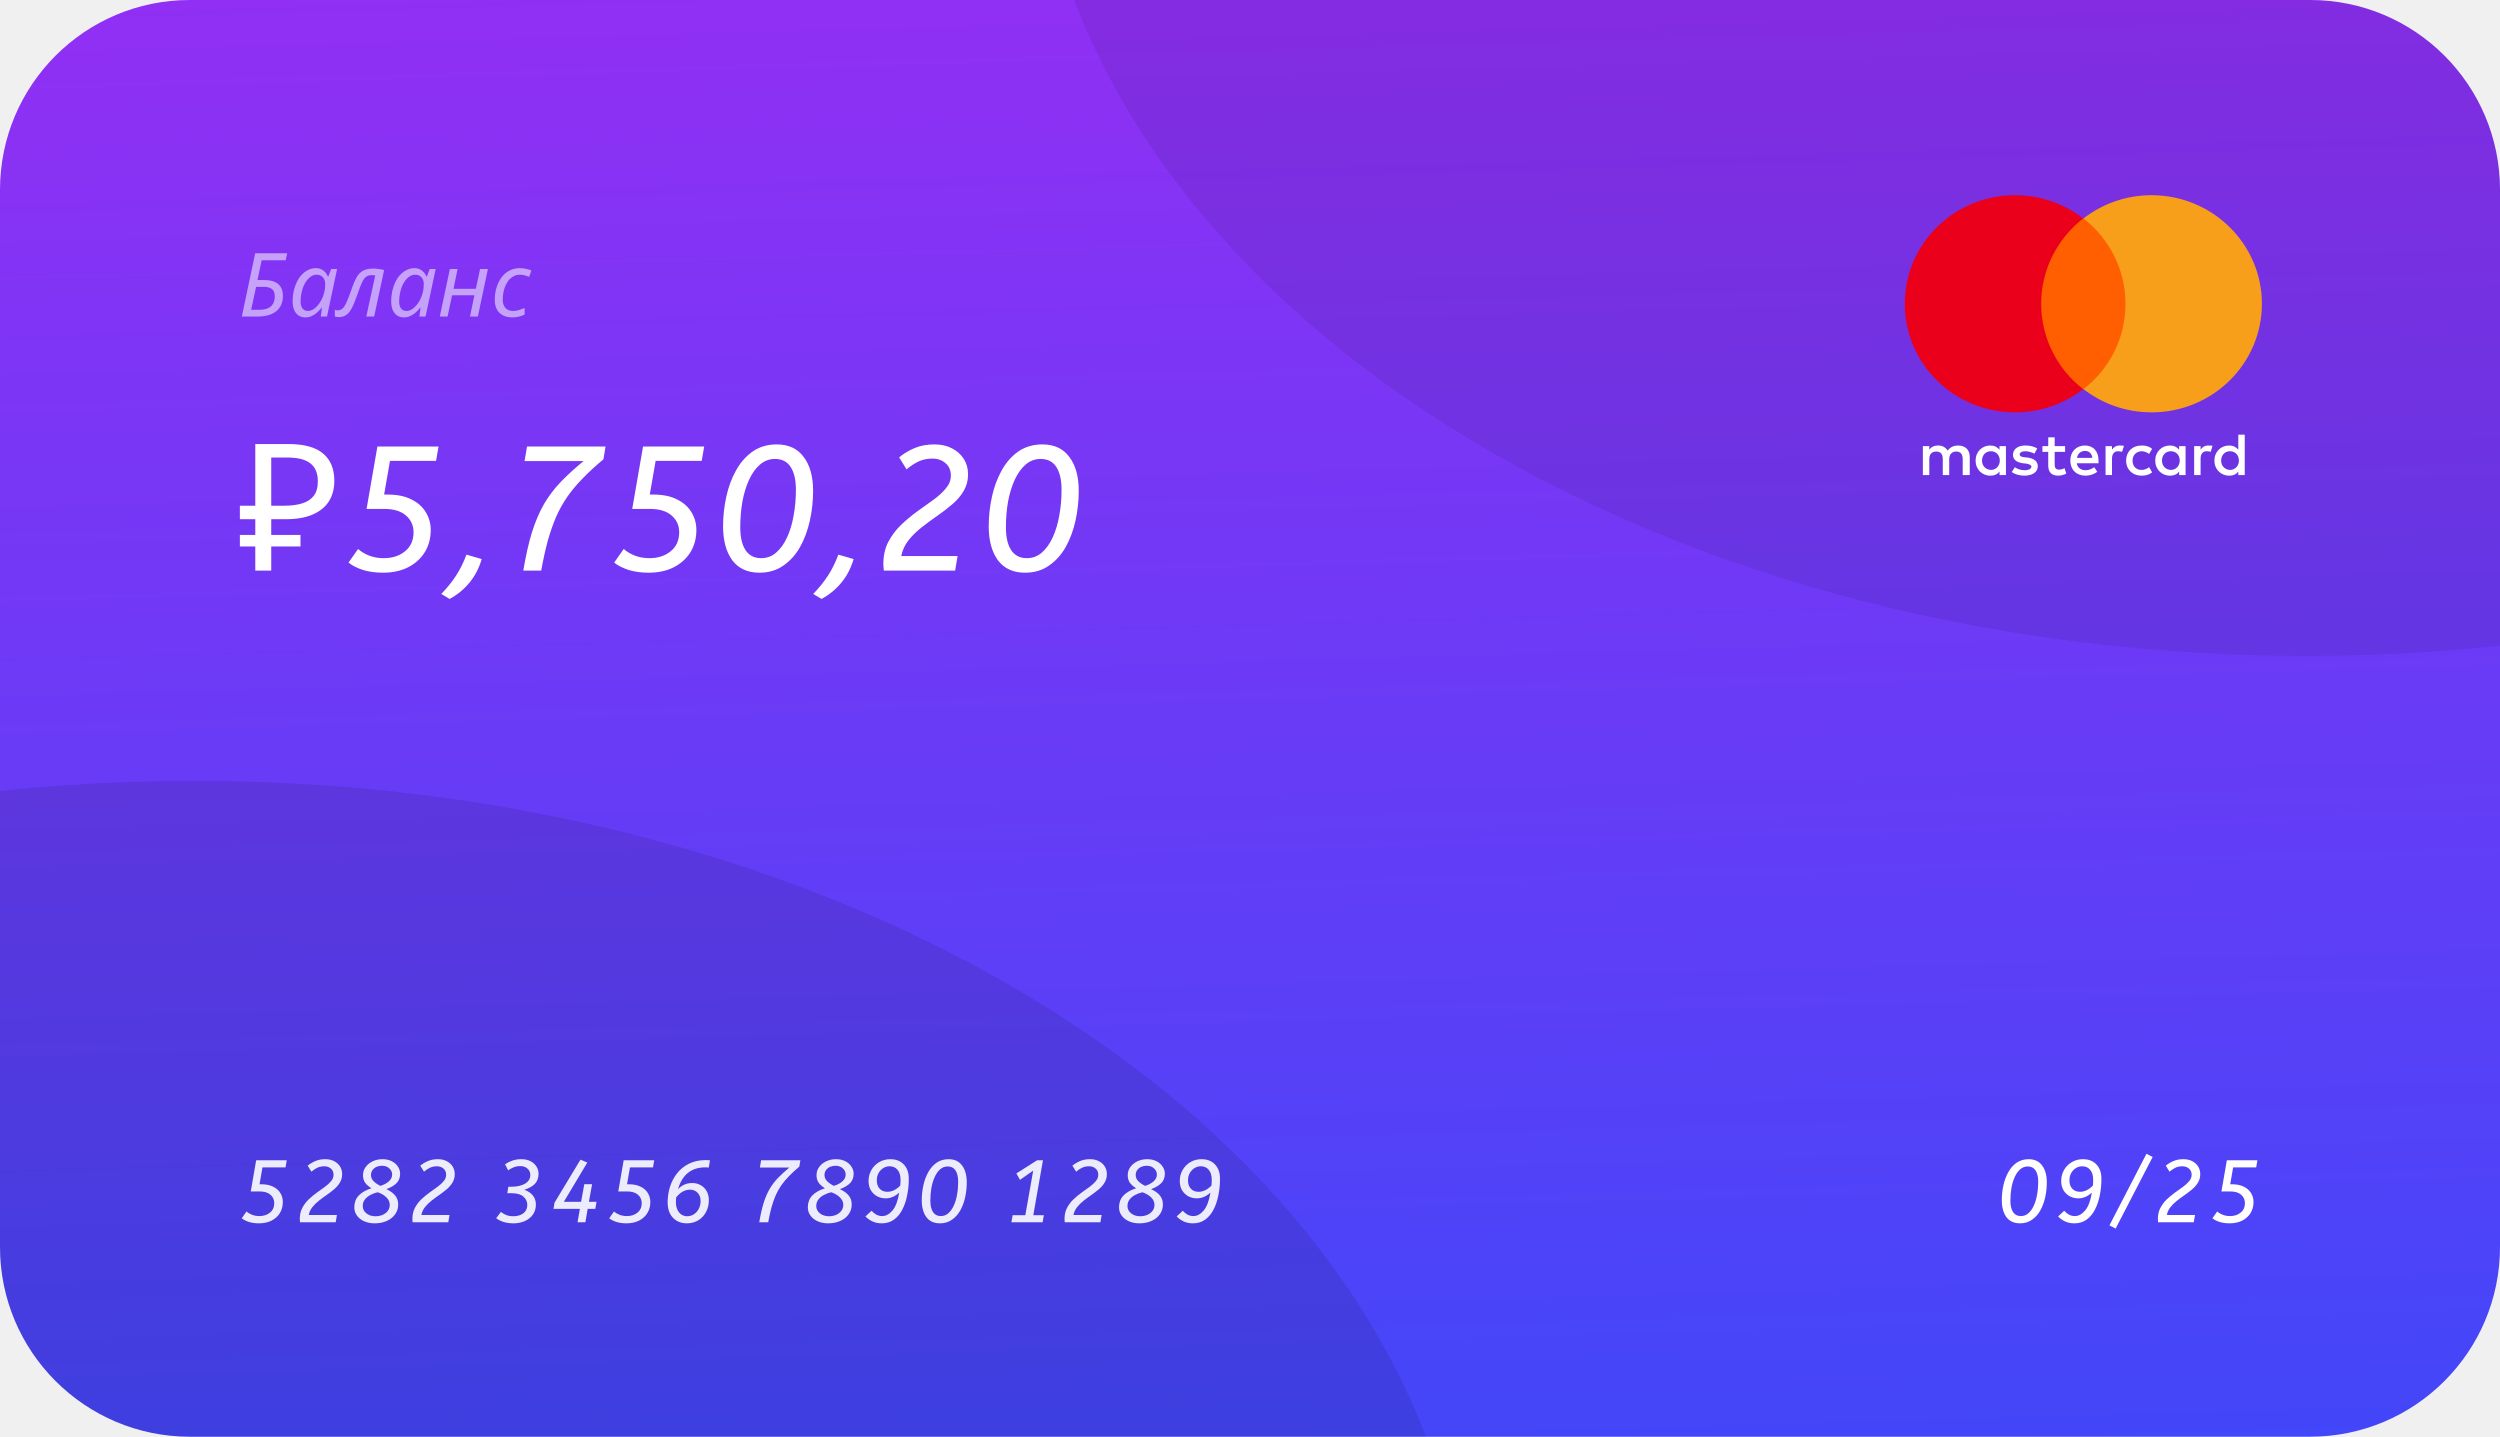
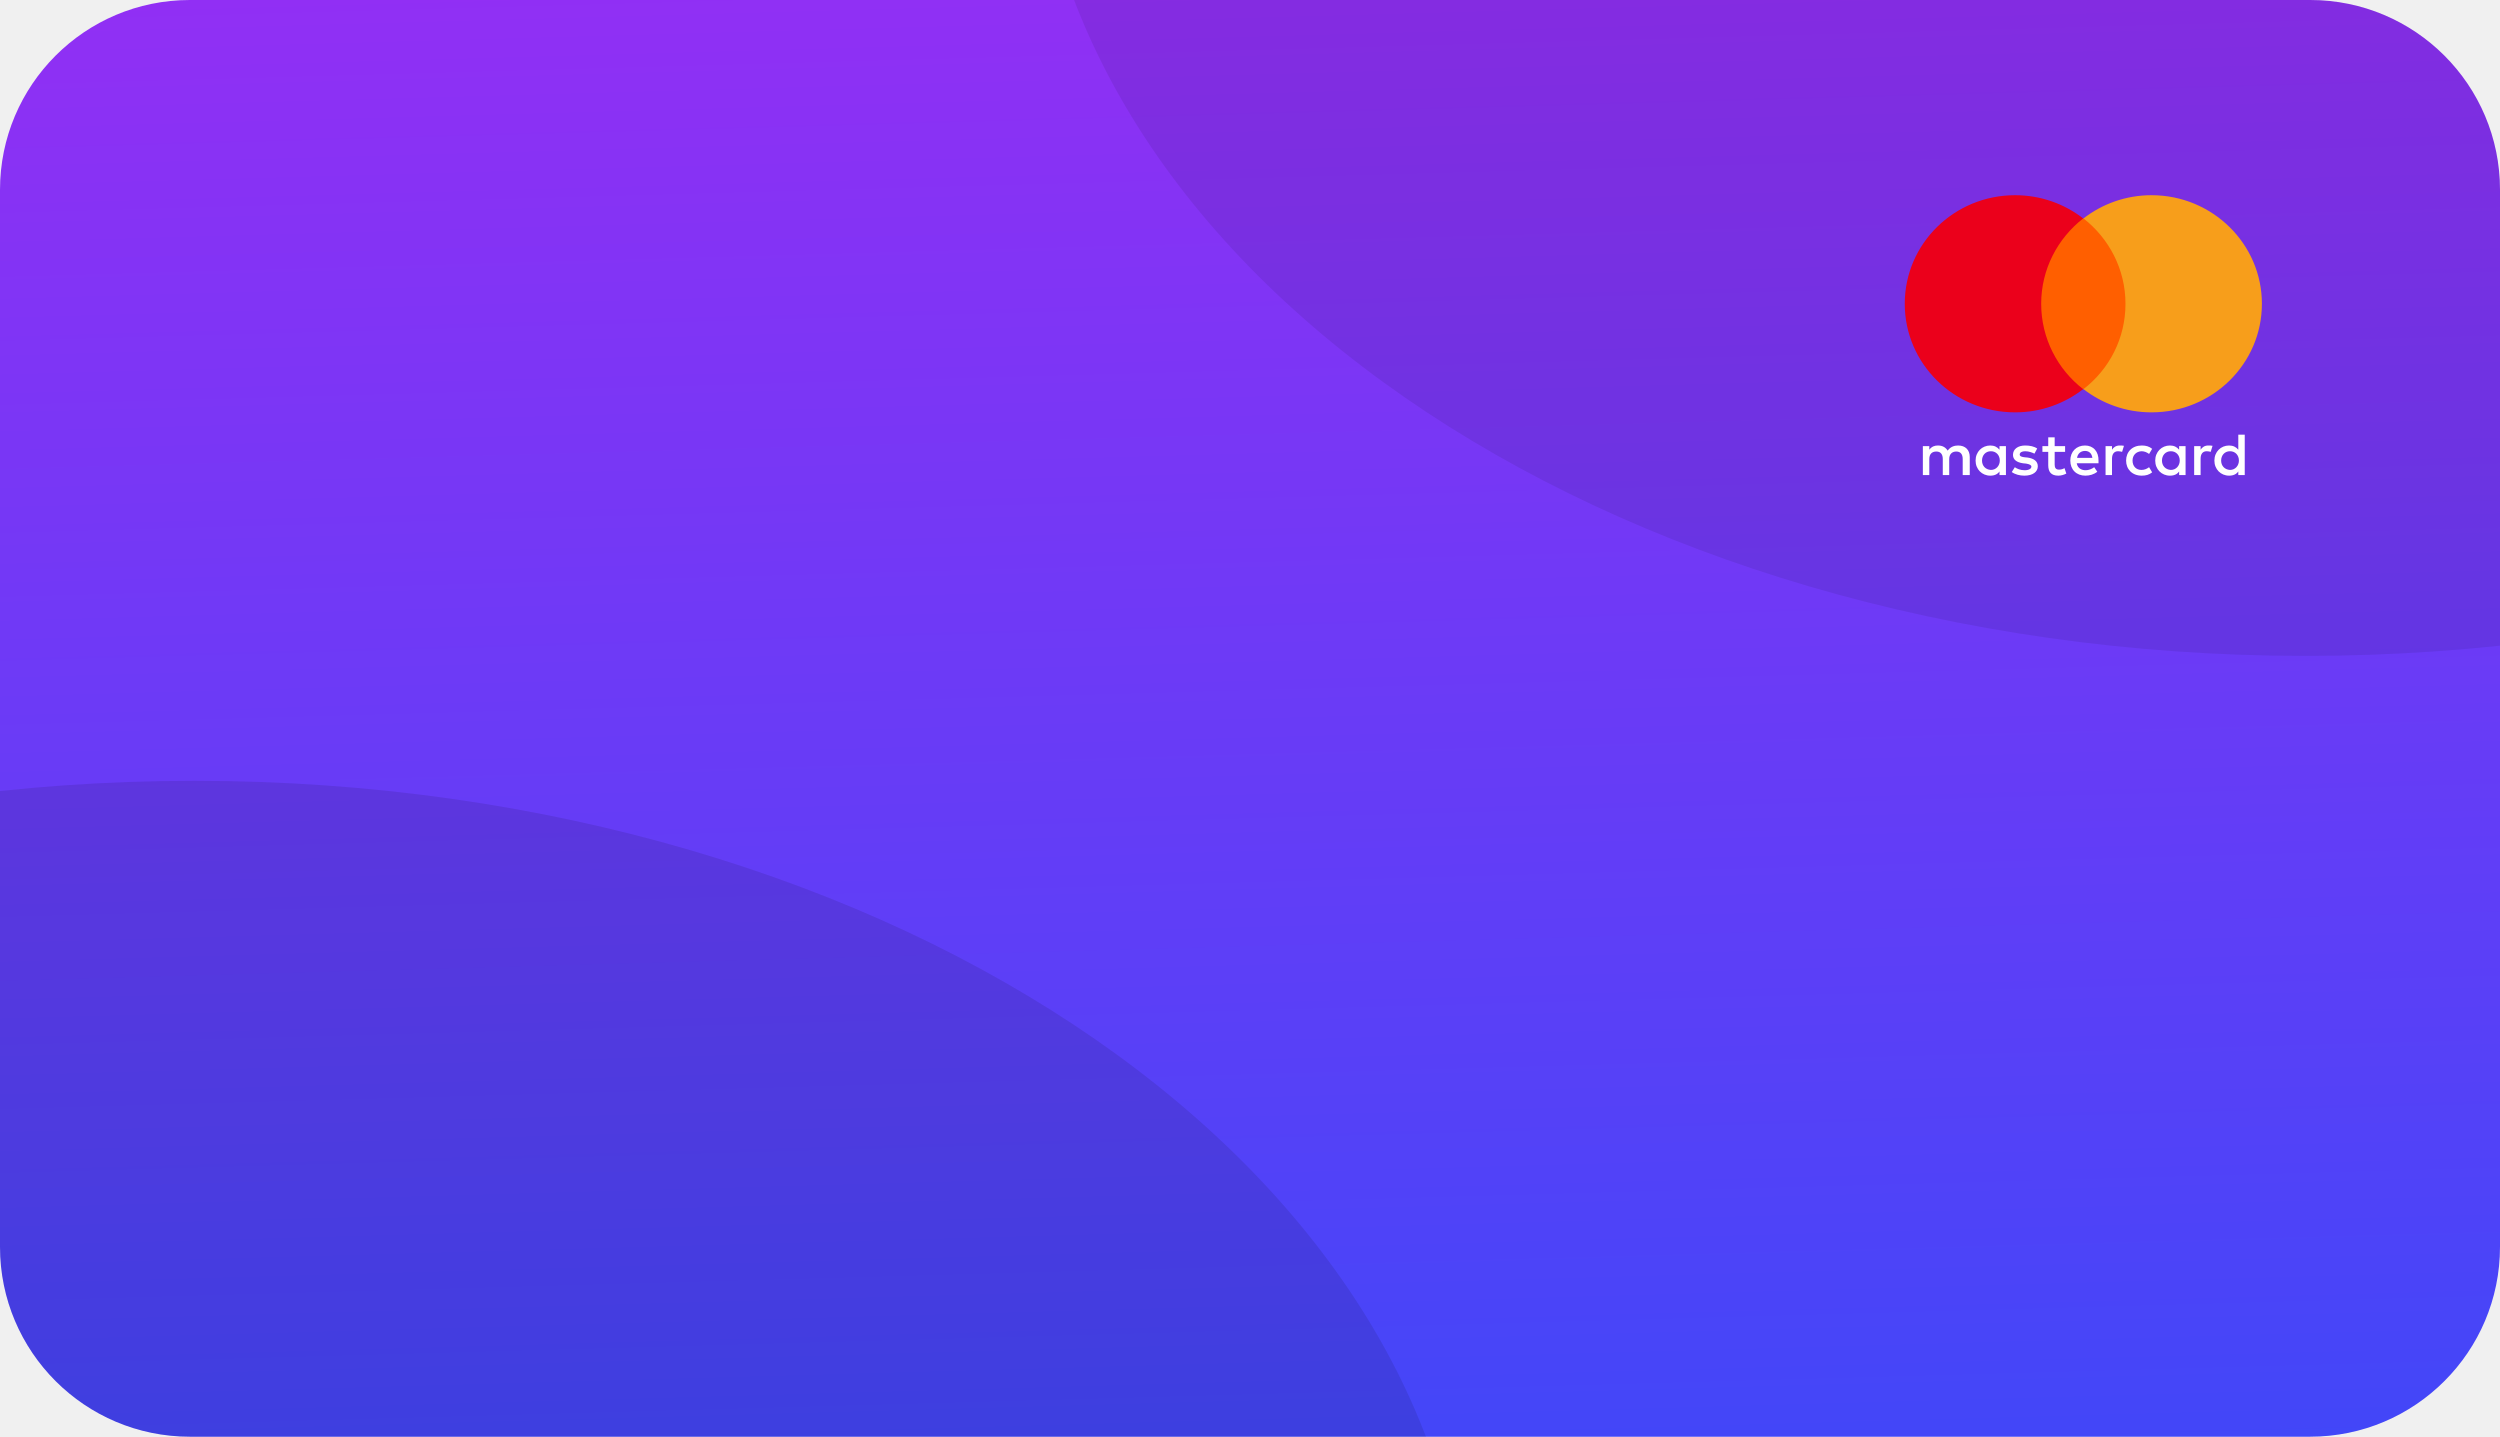
<svg xmlns="http://www.w3.org/2000/svg" width="395" height="227" viewBox="0 0 395 227" fill="none">
  <rect width="395" height="227" rx="30" fill="url(#paint0_linear_1_133)" />
  <mask id="mask0_1_133" style="mask-type:alpha" maskUnits="userSpaceOnUse" x="0" y="0" width="395" height="227">
    <rect width="395" height="227" rx="30" fill="#ED713C" />
  </mask>
  <g mask="url(#mask0_1_133)">
    <ellipse opacity="0.1" cx="30.722" cy="262.777" rx="201.262" ry="139.408" fill="black" />
    <ellipse opacity="0.08" cx="364.278" cy="-35.777" rx="201.262" ry="139.408" fill="black" />
  </g>
-   <path d="M319.154 193.288C318.221 193.288 317.507 192.961 317.012 192.308C316.527 191.645 316.284 190.749 316.284 189.62C316.284 188.836 316.368 188.061 316.536 187.296C316.704 186.521 316.961 185.826 317.306 185.21C317.651 184.584 318.09 184.085 318.622 183.712C319.163 183.338 319.798 183.152 320.526 183.152C321.459 183.152 322.169 183.483 322.654 184.146C323.149 184.799 323.396 185.69 323.396 186.82C323.396 187.604 323.312 188.383 323.144 189.158C322.976 189.923 322.719 190.618 322.374 191.244C322.029 191.86 321.585 192.354 321.044 192.728C320.512 193.101 319.882 193.288 319.154 193.288ZM319.294 192.14C319.742 192.14 320.134 191.995 320.47 191.706C320.815 191.407 321.105 191.006 321.338 190.502C321.571 189.998 321.744 189.424 321.856 188.78C321.977 188.126 322.038 187.445 322.038 186.736C322.038 185.952 321.898 185.35 321.618 184.93C321.347 184.51 320.937 184.3 320.386 184.3C319.938 184.3 319.541 184.449 319.196 184.748C318.86 185.037 318.575 185.434 318.342 185.938C318.109 186.442 317.931 187.02 317.81 187.674C317.698 188.318 317.642 188.994 317.642 189.704C317.642 190.488 317.782 191.09 318.062 191.51C318.342 191.93 318.753 192.14 319.294 192.14ZM327.839 192.14C328.408 192.14 328.945 191.846 329.449 191.258C329.953 190.66 330.307 189.718 330.513 188.43C329.859 189.036 329.145 189.34 328.371 189.34C327.885 189.34 327.437 189.232 327.027 189.018C326.616 188.794 326.285 188.476 326.033 188.066C325.79 187.655 325.669 187.165 325.669 186.596C325.669 185.952 325.818 185.373 326.117 184.86C326.415 184.337 326.826 183.922 327.349 183.614C327.871 183.306 328.459 183.152 329.113 183.152C330.018 183.152 330.732 183.436 331.255 184.006C331.507 184.276 331.698 184.594 331.829 184.958C331.959 185.322 332.025 185.756 332.025 186.26C332.025 187.137 331.941 187.996 331.773 188.836C331.614 189.666 331.362 190.418 331.017 191.09C330.681 191.762 330.237 192.298 329.687 192.7C329.145 193.092 328.497 193.288 327.741 193.288C327.199 193.288 326.709 193.185 326.271 192.98C325.841 192.774 325.477 192.513 325.179 192.196L326.145 191.3C326.378 191.561 326.63 191.766 326.901 191.916C327.181 192.065 327.493 192.14 327.839 192.14ZM330.723 186.428C330.723 185.728 330.564 185.196 330.247 184.832C329.939 184.458 329.523 184.272 329.001 184.272C328.627 184.272 328.287 184.37 327.979 184.566C327.671 184.762 327.423 185.028 327.237 185.364C327.059 185.7 326.971 186.082 326.971 186.512C326.971 187.053 327.12 187.487 327.419 187.814C327.727 188.14 328.133 188.304 328.637 188.304C328.991 188.304 329.346 188.22 329.701 188.052C330.065 187.874 330.391 187.627 330.681 187.31C330.699 187.142 330.709 186.992 330.709 186.862C330.718 186.731 330.723 186.586 330.723 186.428ZM333.289 193.61L339.141 182.298L340.121 182.802L334.269 194.114L333.289 193.61ZM347.638 185.518C347.638 186.003 347.521 186.442 347.288 186.834C347.064 187.216 346.765 187.566 346.392 187.884C346.019 188.201 345.617 188.509 345.188 188.808C344.768 189.097 344.357 189.4 343.956 189.718C343.564 190.026 343.223 190.362 342.934 190.726C342.645 191.09 342.453 191.505 342.36 191.972H346.812L346.616 193.12H340.988C340.979 193.045 340.969 192.961 340.96 192.868C340.951 192.774 340.946 192.686 340.946 192.602C340.946 191.948 341.072 191.374 341.324 190.88C341.585 190.376 341.917 189.928 342.318 189.536C342.729 189.144 343.158 188.784 343.606 188.458C344.063 188.131 344.493 187.823 344.894 187.534C345.305 187.235 345.636 186.932 345.888 186.624C346.149 186.316 346.28 185.98 346.28 185.616C346.28 185.205 346.14 184.878 345.86 184.636C345.58 184.393 345.235 184.272 344.824 184.272C344.423 184.272 344.059 184.346 343.732 184.496C343.415 184.645 343.097 184.855 342.78 185.126L342.192 184.174C342.575 183.866 342.99 183.618 343.438 183.432C343.886 183.245 344.399 183.152 344.978 183.152C345.51 183.152 345.972 183.254 346.364 183.46C346.765 183.665 347.078 183.945 347.302 184.3C347.526 184.654 347.638 185.06 347.638 185.518ZM350.316 191.412C350.568 191.636 350.867 191.813 351.212 191.944C351.558 192.074 351.936 192.14 352.346 192.14C353.018 192.14 353.578 191.958 354.026 191.594C354.474 191.23 354.698 190.73 354.698 190.096C354.698 189.554 354.498 189.111 354.096 188.766C353.704 188.42 353.13 188.248 352.374 188.248H350.988L351.842 183.32H356.672L356.476 184.454H352.836L352.374 187.114H352.64C353.406 187.114 354.04 187.244 354.544 187.506C355.048 187.758 355.426 188.098 355.678 188.528C355.93 188.948 356.056 189.41 356.056 189.914C356.056 190.576 355.898 191.164 355.58 191.678C355.263 192.182 354.82 192.578 354.25 192.868C353.69 193.148 353.032 193.288 352.276 193.288C351.716 193.288 351.198 193.218 350.722 193.078C350.256 192.928 349.868 192.732 349.56 192.49L350.316 191.412Z" fill="white" />
-   <path opacity="0.9" d="M38.949 191.412C39.201 191.636 39.5 191.813 39.845 191.944C40.19 192.074 40.568 192.14 40.979 192.14C41.651 192.14 42.211 191.958 42.659 191.594C43.107 191.23 43.331 190.73 43.331 190.096C43.331 189.554 43.13 189.111 42.729 188.766C42.337 188.42 41.763 188.248 41.007 188.248H39.621L40.475 183.32H45.305L45.109 184.454H41.469L41.007 187.114H41.273C42.038 187.114 42.673 187.244 43.177 187.506C43.681 187.758 44.059 188.098 44.311 188.528C44.563 188.948 44.689 189.41 44.689 189.914C44.689 190.576 44.53 191.164 44.213 191.678C43.896 192.182 43.452 192.578 42.883 192.868C42.323 193.148 41.665 193.288 40.909 193.288C40.349 193.288 39.831 193.218 39.355 193.078C38.888 192.928 38.501 192.732 38.193 192.49L38.949 191.412ZM54.06 185.518C54.06 186.003 53.943 186.442 53.709 186.834C53.486 187.216 53.187 187.566 52.814 187.884C52.44 188.201 52.039 188.509 51.61 188.808C51.19 189.097 50.779 189.4 50.378 189.718C49.986 190.026 49.645 190.362 49.355 190.726C49.066 191.09 48.875 191.505 48.782 191.972H53.234L53.038 193.12H47.41C47.4 193.045 47.391 192.961 47.382 192.868C47.372 192.774 47.367 192.686 47.367 192.602C47.367 191.948 47.493 191.374 47.745 190.88C48.007 190.376 48.338 189.928 48.739 189.536C49.15 189.144 49.58 188.784 50.028 188.458C50.485 188.131 50.914 187.823 51.316 187.534C51.726 187.235 52.058 186.932 52.31 186.624C52.571 186.316 52.702 185.98 52.702 185.616C52.702 185.205 52.562 184.878 52.282 184.636C52.002 184.393 51.656 184.272 51.246 184.272C50.844 184.272 50.48 184.346 50.154 184.496C49.836 184.645 49.519 184.855 49.202 185.126L48.614 184.174C48.996 183.866 49.411 183.618 49.859 183.432C50.307 183.245 50.821 183.152 51.4 183.152C51.932 183.152 52.394 183.254 52.785 183.46C53.187 183.665 53.5 183.945 53.724 184.3C53.948 184.654 54.06 185.06 54.06 185.518ZM58.684 187.744C58.236 187.464 57.9 187.165 57.676 186.848C57.461 186.521 57.354 186.134 57.354 185.686C57.354 185.2 57.494 184.766 57.774 184.384C58.054 184.001 58.423 183.702 58.88 183.488C59.347 183.264 59.86 183.152 60.42 183.152C60.989 183.152 61.484 183.259 61.904 183.474C62.324 183.688 62.646 183.973 62.87 184.328C63.103 184.673 63.22 185.042 63.22 185.434C63.22 186.05 63.033 186.549 62.66 186.932C62.296 187.305 61.759 187.622 61.05 187.884C61.685 188.182 62.151 188.523 62.45 188.906C62.758 189.288 62.912 189.755 62.912 190.306C62.912 190.912 62.744 191.44 62.408 191.888C62.081 192.336 61.638 192.681 61.078 192.924C60.518 193.166 59.888 193.288 59.188 193.288C58.581 193.288 58.035 193.18 57.55 192.966C57.065 192.751 56.682 192.452 56.402 192.07C56.122 191.687 55.982 191.248 55.982 190.754C55.982 190.016 56.206 189.405 56.654 188.92C57.111 188.425 57.788 188.033 58.684 187.744ZM60.35 184.188C60.061 184.188 59.781 184.244 59.51 184.356C59.249 184.468 59.034 184.636 58.866 184.86C58.698 185.074 58.614 185.345 58.614 185.672C58.614 186.026 58.754 186.348 59.034 186.638C59.323 186.918 59.678 187.16 60.098 187.366C60.611 187.216 61.05 186.988 61.414 186.68C61.778 186.362 61.96 185.998 61.96 185.588C61.96 185.205 61.811 184.878 61.512 184.608C61.223 184.328 60.835 184.188 60.35 184.188ZM59.328 192.168C59.72 192.168 60.089 192.098 60.434 191.958C60.779 191.808 61.055 191.598 61.26 191.328C61.475 191.057 61.582 190.735 61.582 190.362C61.582 189.951 61.419 189.573 61.092 189.228C60.765 188.882 60.299 188.598 59.692 188.374C59.291 188.458 58.908 188.598 58.544 188.794C58.18 188.98 57.881 189.223 57.648 189.522C57.424 189.811 57.312 190.156 57.312 190.558C57.312 191.015 57.503 191.398 57.886 191.706C58.269 192.014 58.749 192.168 59.328 192.168ZM71.849 185.518C71.849 186.003 71.732 186.442 71.499 186.834C71.275 187.216 70.976 187.566 70.603 187.884C70.229 188.201 69.828 188.509 69.399 188.808C68.979 189.097 68.568 189.4 68.167 189.718C67.775 190.026 67.434 190.362 67.145 190.726C66.855 191.09 66.664 191.505 66.571 191.972H71.023L70.827 193.12H65.199C65.189 193.045 65.18 192.961 65.171 192.868C65.161 192.774 65.157 192.686 65.157 192.602C65.157 191.948 65.283 191.374 65.535 190.88C65.796 190.376 66.127 189.928 66.529 189.536C66.939 189.144 67.369 188.784 67.817 188.458C68.274 188.131 68.703 187.823 69.105 187.534C69.515 187.235 69.847 186.932 70.099 186.624C70.36 186.316 70.491 185.98 70.491 185.616C70.491 185.205 70.351 184.878 70.071 184.636C69.791 184.393 69.445 184.272 69.035 184.272C68.633 184.272 68.269 184.346 67.943 184.496C67.625 184.645 67.308 184.855 66.991 185.126L66.403 184.174C66.785 183.866 67.201 183.618 67.649 183.432C68.097 183.245 68.61 183.152 69.189 183.152C69.721 183.152 70.183 183.254 70.575 183.46C70.976 183.665 71.289 183.945 71.513 184.3C71.737 184.654 71.849 185.06 71.849 185.518ZM80.148 188.528L80.316 187.506H80.764C81.679 187.506 82.412 187.342 82.962 187.016C83.513 186.68 83.788 186.227 83.788 185.658C83.788 185.228 83.639 184.888 83.34 184.636C83.051 184.374 82.678 184.244 82.22 184.244C81.791 184.244 81.422 184.314 81.114 184.454C80.806 184.584 80.531 184.738 80.288 184.916L79.798 183.964C80.125 183.73 80.498 183.539 80.918 183.39C81.348 183.231 81.833 183.152 82.374 183.152C82.944 183.152 83.429 183.259 83.83 183.474C84.241 183.688 84.554 183.973 84.768 184.328C84.983 184.673 85.09 185.046 85.09 185.448C85.09 186.101 84.899 186.633 84.516 187.044C84.134 187.445 83.574 187.758 82.836 187.982C83.424 188.187 83.877 188.49 84.194 188.892C84.512 189.293 84.67 189.769 84.67 190.32C84.67 190.917 84.516 191.44 84.208 191.888C83.9 192.336 83.476 192.681 82.934 192.924C82.402 193.166 81.791 193.288 81.1 193.288C80.568 193.288 80.064 193.218 79.588 193.078C79.122 192.928 78.725 192.728 78.398 192.476L79.14 191.482C79.374 191.678 79.654 191.841 79.98 191.972C80.307 192.102 80.68 192.168 81.1 192.168C81.735 192.168 82.262 192.014 82.682 191.706C83.102 191.398 83.312 190.954 83.312 190.376C83.312 189.862 83.112 189.428 82.71 189.074C82.309 188.71 81.693 188.528 80.862 188.528H80.148ZM92.851 191.006L92.487 193.12H91.255L91.619 191.006H87.447L87.615 190.026L91.717 183.222L92.795 183.684L89.085 189.886H91.815L92.319 187.1H93.551L93.047 189.886H94.251L94.055 191.006H92.851ZM97.013 191.412C97.266 191.636 97.564 191.813 97.909 191.944C98.255 192.074 98.633 192.14 99.043 192.14C99.716 192.14 100.275 191.958 100.723 191.594C101.171 191.23 101.395 190.73 101.395 190.096C101.395 189.554 101.195 189.111 100.793 188.766C100.401 188.42 99.828 188.248 99.072 188.248H97.686L98.54 183.32H103.369L103.173 184.454H99.534L99.072 187.114H99.338C100.103 187.114 100.737 187.244 101.241 187.506C101.745 187.758 102.123 188.098 102.375 188.528C102.627 188.948 102.753 189.41 102.753 189.914C102.753 190.576 102.595 191.164 102.277 191.678C101.96 192.182 101.517 192.578 100.947 192.868C100.387 193.148 99.73 193.288 98.974 193.288C98.413 193.288 97.895 193.218 97.419 193.078C96.953 192.928 96.566 192.732 96.257 192.49L97.013 191.412ZM111.466 184.44C109.235 184.44 107.789 185.592 107.126 187.898C107.397 187.599 107.719 187.361 108.092 187.184C108.475 187.006 108.904 186.918 109.38 186.918C109.884 186.918 110.332 187.034 110.724 187.268C111.125 187.492 111.438 187.809 111.662 188.22C111.886 188.621 111.998 189.088 111.998 189.62C111.998 190.301 111.853 190.922 111.564 191.482C111.275 192.032 110.869 192.471 110.346 192.798C109.823 193.124 109.212 193.288 108.512 193.288C107.924 193.288 107.401 193.157 106.944 192.896C106.487 192.634 106.127 192.256 105.866 191.762C105.614 191.267 105.488 190.665 105.488 189.956C105.488 189.125 105.609 188.318 105.852 187.534C106.104 186.74 106.477 186.026 106.972 185.392C107.476 184.748 108.106 184.239 108.862 183.866C109.618 183.483 110.5 183.292 111.508 183.292C111.592 183.292 111.699 183.296 111.83 183.306C111.97 183.306 112.087 183.31 112.18 183.32L111.984 184.468C111.909 184.458 111.821 184.454 111.718 184.454C111.625 184.444 111.541 184.44 111.466 184.44ZM109.03 187.968C108.218 187.968 107.485 188.374 106.832 189.186C106.804 189.41 106.79 189.657 106.79 189.928C106.79 190.609 106.958 191.155 107.294 191.566C107.63 191.967 108.055 192.168 108.568 192.168C108.969 192.168 109.329 192.06 109.646 191.846C109.973 191.631 110.229 191.342 110.416 190.978C110.603 190.604 110.696 190.194 110.696 189.746C110.696 189.214 110.537 188.784 110.22 188.458C109.903 188.131 109.506 187.968 109.03 187.968ZM119.962 193.12C120.158 191.944 120.386 190.931 120.648 190.082C120.918 189.232 121.236 188.49 121.6 187.856C121.973 187.221 122.416 186.638 122.93 186.106C123.443 185.574 124.04 185.028 124.722 184.468H120.06L120.256 183.32H126.458L126.29 184.328C125.664 184.85 125.118 185.354 124.652 185.84C124.185 186.316 123.779 186.801 123.434 187.296C123.098 187.781 122.804 188.308 122.552 188.878C122.309 189.447 122.09 190.077 121.894 190.768C121.707 191.458 121.534 192.242 121.376 193.12H119.962ZM130.34 187.744C129.892 187.464 129.556 187.165 129.332 186.848C129.118 186.521 129.01 186.134 129.01 185.686C129.01 185.2 129.15 184.766 129.43 184.384C129.71 184.001 130.079 183.702 130.536 183.488C131.003 183.264 131.516 183.152 132.076 183.152C132.646 183.152 133.14 183.259 133.56 183.474C133.98 183.688 134.302 183.973 134.526 184.328C134.76 184.673 134.876 185.042 134.876 185.434C134.876 186.05 134.69 186.549 134.316 186.932C133.952 187.305 133.416 187.622 132.706 187.884C133.341 188.182 133.808 188.523 134.106 188.906C134.414 189.288 134.568 189.755 134.568 190.306C134.568 190.912 134.4 191.44 134.064 191.888C133.738 192.336 133.294 192.681 132.734 192.924C132.174 193.166 131.544 193.288 130.844 193.288C130.238 193.288 129.692 193.18 129.206 192.966C128.721 192.751 128.338 192.452 128.058 192.07C127.778 191.687 127.638 191.248 127.638 190.754C127.638 190.016 127.862 189.405 128.31 188.92C128.768 188.425 129.444 188.033 130.34 187.744ZM132.006 184.188C131.717 184.188 131.437 184.244 131.166 184.356C130.905 184.468 130.69 184.636 130.522 184.86C130.354 185.074 130.27 185.345 130.27 185.672C130.27 186.026 130.41 186.348 130.69 186.638C130.98 186.918 131.334 187.16 131.754 187.366C132.268 187.216 132.706 186.988 133.07 186.68C133.434 186.362 133.616 185.998 133.616 185.588C133.616 185.205 133.467 184.878 133.168 184.608C132.879 184.328 132.492 184.188 132.006 184.188ZM130.984 192.168C131.376 192.168 131.745 192.098 132.09 191.958C132.436 191.808 132.711 191.598 132.916 191.328C133.131 191.057 133.238 190.735 133.238 190.362C133.238 189.951 133.075 189.573 132.748 189.228C132.422 188.882 131.955 188.598 131.348 188.374C130.947 188.458 130.564 188.598 130.2 188.794C129.836 188.98 129.538 189.223 129.304 189.522C129.08 189.811 128.968 190.156 128.968 190.558C128.968 191.015 129.16 191.398 129.542 191.706C129.925 192.014 130.406 192.168 130.984 192.168ZM139.403 192.14C139.972 192.14 140.509 191.846 141.013 191.258C141.517 190.66 141.872 189.718 142.077 188.43C141.424 189.036 140.71 189.34 139.935 189.34C139.45 189.34 139.002 189.232 138.591 189.018C138.18 188.794 137.849 188.476 137.597 188.066C137.354 187.655 137.233 187.165 137.233 186.596C137.233 185.952 137.382 185.373 137.681 184.86C137.98 184.337 138.39 183.922 138.913 183.614C139.436 183.306 140.024 183.152 140.677 183.152C141.582 183.152 142.296 183.436 142.819 184.006C143.071 184.276 143.262 184.594 143.393 184.958C143.524 185.322 143.589 185.756 143.589 186.26C143.589 187.137 143.505 187.996 143.337 188.836C143.178 189.666 142.926 190.418 142.581 191.09C142.245 191.762 141.802 192.298 141.251 192.7C140.71 193.092 140.061 193.288 139.305 193.288C138.764 193.288 138.274 193.185 137.835 192.98C137.406 192.774 137.042 192.513 136.743 192.196L137.709 191.3C137.942 191.561 138.194 191.766 138.465 191.916C138.745 192.065 139.058 192.14 139.403 192.14ZM142.287 186.428C142.287 185.728 142.128 185.196 141.811 184.832C141.503 184.458 141.088 184.272 140.565 184.272C140.192 184.272 139.851 184.37 139.543 184.566C139.235 184.762 138.988 185.028 138.801 185.364C138.624 185.7 138.535 186.082 138.535 186.512C138.535 187.053 138.684 187.487 138.983 187.814C139.291 188.14 139.697 188.304 140.201 188.304C140.556 188.304 140.91 188.22 141.265 188.052C141.629 187.874 141.956 187.627 142.245 187.31C142.264 187.142 142.273 186.992 142.273 186.862C142.282 186.731 142.287 186.586 142.287 186.428ZM148.507 193.288C147.574 193.288 146.86 192.961 146.365 192.308C145.88 191.645 145.637 190.749 145.637 189.62C145.637 188.836 145.721 188.061 145.889 187.296C146.057 186.521 146.314 185.826 146.659 185.21C147.005 184.584 147.443 184.085 147.975 183.712C148.517 183.338 149.151 183.152 149.879 183.152C150.813 183.152 151.522 183.483 152.007 184.146C152.502 184.799 152.749 185.69 152.749 186.82C152.749 187.604 152.665 188.383 152.497 189.158C152.329 189.923 152.073 190.618 151.727 191.244C151.382 191.86 150.939 192.354 150.397 192.728C149.865 193.101 149.235 193.288 148.507 193.288ZM148.647 192.14C149.095 192.14 149.487 191.995 149.823 191.706C150.169 191.407 150.458 191.006 150.691 190.502C150.925 189.998 151.097 189.424 151.209 188.78C151.331 188.126 151.391 187.445 151.391 186.736C151.391 185.952 151.251 185.35 150.971 184.93C150.701 184.51 150.29 184.3 149.739 184.3C149.291 184.3 148.895 184.449 148.549 184.748C148.213 185.037 147.929 185.434 147.695 185.938C147.462 186.442 147.285 187.02 147.163 187.674C147.051 188.318 146.995 188.994 146.995 189.704C146.995 190.488 147.135 191.09 147.415 191.51C147.695 191.93 148.106 192.14 148.647 192.14ZM162.001 192L163.247 184.958L161.161 186.414L160.587 185.406L163.863 183.32H164.787L163.261 192H164.927L164.731 193.12H159.803L159.999 192H162.001ZM174.886 185.518C174.886 186.003 174.769 186.442 174.536 186.834C174.312 187.216 174.013 187.566 173.64 187.884C173.266 188.201 172.865 188.509 172.436 188.808C172.016 189.097 171.605 189.4 171.204 189.718C170.812 190.026 170.471 190.362 170.182 190.726C169.892 191.09 169.701 191.505 169.608 191.972H174.06L173.864 193.12H168.236C168.226 193.045 168.217 192.961 168.208 192.868C168.198 192.774 168.194 192.686 168.194 192.602C168.194 191.948 168.32 191.374 168.572 190.88C168.833 190.376 169.164 189.928 169.566 189.536C169.976 189.144 170.406 188.784 170.854 188.458C171.311 188.131 171.74 187.823 172.142 187.534C172.552 187.235 172.884 186.932 173.136 186.624C173.397 186.316 173.528 185.98 173.528 185.616C173.528 185.205 173.388 184.878 173.108 184.636C172.828 184.393 172.482 184.272 172.072 184.272C171.67 184.272 171.306 184.346 170.98 184.496C170.662 184.645 170.345 184.855 170.028 185.126L169.44 184.174C169.822 183.866 170.238 183.618 170.686 183.432C171.134 183.245 171.647 183.152 172.226 183.152C172.758 183.152 173.22 183.254 173.612 183.46C174.013 183.665 174.326 183.945 174.55 184.3C174.774 184.654 174.886 185.06 174.886 185.518ZM179.51 187.744C179.062 187.464 178.726 187.165 178.502 186.848C178.288 186.521 178.18 186.134 178.18 185.686C178.18 185.2 178.32 184.766 178.6 184.384C178.88 184.001 179.249 183.702 179.706 183.488C180.173 183.264 180.686 183.152 181.246 183.152C181.816 183.152 182.31 183.259 182.73 183.474C183.15 183.688 183.472 183.973 183.696 184.328C183.93 184.673 184.046 185.042 184.046 185.434C184.046 186.05 183.86 186.549 183.486 186.932C183.122 187.305 182.586 187.622 181.876 187.884C182.511 188.182 182.978 188.523 183.276 188.906C183.584 189.288 183.738 189.755 183.738 190.306C183.738 190.912 183.57 191.44 183.234 191.888C182.908 192.336 182.464 192.681 181.904 192.924C181.344 193.166 180.714 193.288 180.014 193.288C179.408 193.288 178.862 193.18 178.376 192.966C177.891 192.751 177.508 192.452 177.228 192.07C176.948 191.687 176.808 191.248 176.808 190.754C176.808 190.016 177.032 189.405 177.48 188.92C177.938 188.425 178.614 188.033 179.51 187.744ZM181.176 184.188C180.887 184.188 180.607 184.244 180.336 184.356C180.075 184.468 179.86 184.636 179.692 184.86C179.524 185.074 179.44 185.345 179.44 185.672C179.44 186.026 179.58 186.348 179.86 186.638C180.15 186.918 180.504 187.16 180.924 187.366C181.438 187.216 181.876 186.988 182.24 186.68C182.604 186.362 182.786 185.998 182.786 185.588C182.786 185.205 182.637 184.878 182.338 184.608C182.049 184.328 181.662 184.188 181.176 184.188ZM180.154 192.168C180.546 192.168 180.915 192.098 181.26 191.958C181.606 191.808 181.881 191.598 182.086 191.328C182.301 191.057 182.408 190.735 182.408 190.362C182.408 189.951 182.245 189.573 181.918 189.228C181.592 188.882 181.125 188.598 180.518 188.374C180.117 188.458 179.734 188.598 179.37 188.794C179.006 188.98 178.708 189.223 178.474 189.522C178.25 189.811 178.138 190.156 178.138 190.558C178.138 191.015 178.33 191.398 178.712 191.706C179.095 192.014 179.576 192.168 180.154 192.168ZM188.573 192.14C189.142 192.14 189.679 191.846 190.183 191.258C190.687 190.66 191.041 189.718 191.247 188.43C190.593 189.036 189.879 189.34 189.105 189.34C188.619 189.34 188.171 189.232 187.761 189.018C187.35 188.794 187.019 188.476 186.767 188.066C186.524 187.655 186.403 187.165 186.403 186.596C186.403 185.952 186.552 185.373 186.851 184.86C187.149 184.337 187.56 183.922 188.083 183.614C188.605 183.306 189.193 183.152 189.847 183.152C190.752 183.152 191.466 183.436 191.989 184.006C192.241 184.276 192.432 184.594 192.563 184.958C192.693 185.322 192.759 185.756 192.759 186.26C192.759 187.137 192.675 187.996 192.507 188.836C192.348 189.666 192.096 190.418 191.751 191.09C191.415 191.762 190.971 192.298 190.421 192.7C189.879 193.092 189.231 193.288 188.475 193.288C187.933 193.288 187.443 193.185 187.005 192.98C186.575 192.774 186.211 192.513 185.913 192.196L186.879 191.3C187.112 191.561 187.364 191.766 187.635 191.916C187.915 192.065 188.227 192.14 188.573 192.14ZM191.457 186.428C191.457 185.728 191.298 185.196 190.981 184.832C190.673 184.458 190.257 184.272 189.735 184.272C189.361 184.272 189.021 184.37 188.713 184.566C188.405 184.762 188.157 185.028 187.971 185.364C187.793 185.7 187.705 186.082 187.705 186.512C187.705 187.053 187.854 187.487 188.153 187.814C188.461 188.14 188.867 188.304 189.371 188.304C189.725 188.304 190.08 188.22 190.435 188.052C190.799 187.874 191.125 187.627 191.415 187.31C191.433 187.142 191.443 186.992 191.443 186.862C191.452 186.731 191.457 186.586 191.457 186.428Z" fill="white" />
  <path d="M321.538 34.512H336.795V61.483H321.538V34.512Z" fill="#FF5F00" />
  <path d="M311.221 75.059V72.2C311.221 71.104 310.543 70.389 309.381 70.389C308.799 70.389 308.17 70.58 307.734 71.199C307.395 70.675 306.911 70.389 306.184 70.389C305.699 70.389 305.215 70.532 304.828 71.056V70.485H303.811V75.059H304.828V72.534C304.828 71.724 305.264 71.342 305.942 71.342C306.62 71.342 306.959 71.771 306.959 72.534V75.059H307.976V72.534C307.976 71.724 308.46 71.342 309.09 71.342C309.768 71.342 310.107 71.771 310.107 72.534V75.059H311.221ZM326.285 70.485H324.638V69.103H323.621V70.485H322.701V71.39H323.621V73.487C323.621 74.535 324.057 75.154 325.219 75.154C325.655 75.154 326.139 75.012 326.479 74.821L326.188 73.963C325.897 74.154 325.558 74.201 325.316 74.201C324.832 74.201 324.638 73.916 324.638 73.439V71.39H326.285V70.485ZM334.907 70.389C334.325 70.389 333.938 70.675 333.696 71.056V70.485H332.679V75.059H333.696V72.486C333.696 71.724 334.035 71.295 334.664 71.295C334.858 71.295 335.1 71.342 335.294 71.39L335.585 70.437C335.391 70.389 335.1 70.389 334.907 70.389V70.389ZM321.877 70.866C321.393 70.532 320.715 70.389 319.988 70.389C318.826 70.389 318.051 70.961 318.051 71.866C318.051 72.629 318.632 73.058 319.649 73.201L320.134 73.249C320.666 73.344 320.957 73.487 320.957 73.725C320.957 74.058 320.57 74.297 319.891 74.297C319.213 74.297 318.68 74.058 318.341 73.82L317.857 74.583C318.39 74.964 319.116 75.154 319.843 75.154C321.199 75.154 321.974 74.535 321.974 73.677C321.974 72.867 321.344 72.438 320.376 72.295L319.891 72.248C319.455 72.2 319.116 72.105 319.116 71.819C319.116 71.485 319.455 71.295 319.988 71.295C320.57 71.295 321.151 71.533 321.441 71.676L321.877 70.866ZM348.905 70.389C348.323 70.389 347.936 70.675 347.694 71.056V70.485H346.677V75.059H347.694V72.486C347.694 71.724 348.033 71.295 348.662 71.295C348.856 71.295 349.098 71.342 349.292 71.39L349.583 70.437C349.389 70.389 349.098 70.389 348.905 70.389ZM335.924 72.772C335.924 74.154 336.892 75.154 338.394 75.154C339.072 75.154 339.556 75.012 340.041 74.63L339.556 73.82C339.169 74.106 338.782 74.249 338.346 74.249C337.522 74.249 336.941 73.677 336.941 72.772C336.941 71.914 337.522 71.342 338.346 71.295C338.782 71.295 339.169 71.438 339.556 71.724L340.041 70.913C339.556 70.532 339.072 70.389 338.394 70.389C336.892 70.389 335.924 71.39 335.924 72.772ZM345.32 72.772V70.485H344.303V71.056C343.964 70.628 343.48 70.389 342.85 70.389C341.542 70.389 340.525 71.39 340.525 72.772C340.525 74.154 341.542 75.154 342.85 75.154C343.528 75.154 344.013 74.916 344.303 74.487V75.059H345.32V72.772ZM341.591 72.772C341.591 71.962 342.124 71.295 342.995 71.295C343.819 71.295 344.4 71.914 344.4 72.772C344.4 73.582 343.819 74.249 342.995 74.249C342.124 74.201 341.591 73.582 341.591 72.772ZM329.433 70.389C328.077 70.389 327.108 71.342 327.108 72.772C327.108 74.201 328.077 75.154 329.482 75.154C330.16 75.154 330.838 74.964 331.371 74.535L330.886 73.82C330.499 74.106 330.015 74.297 329.53 74.297C328.901 74.297 328.271 74.011 328.125 73.201H331.565V72.82C331.613 71.342 330.741 70.389 329.433 70.389H329.433ZM329.433 71.247C330.063 71.247 330.499 71.628 330.596 72.343H328.174C328.271 71.724 328.707 71.247 329.433 71.247ZM354.669 72.772V68.674H353.651V71.056C353.312 70.628 352.828 70.389 352.198 70.389C350.891 70.389 349.873 71.39 349.873 72.772C349.873 74.154 350.891 75.154 352.198 75.154C352.877 75.154 353.361 74.916 353.651 74.487V75.059H354.669V72.772ZM350.939 72.772C350.939 71.962 351.472 71.295 352.344 71.295C353.167 71.295 353.748 71.914 353.748 72.772C353.748 73.582 353.167 74.249 352.344 74.249C351.472 74.201 350.939 73.582 350.939 72.772ZM316.937 72.772V70.485H315.92V71.056C315.58 70.628 315.096 70.389 314.466 70.389C313.159 70.389 312.142 71.39 312.142 72.772C312.142 74.154 313.159 75.154 314.466 75.154C315.145 75.154 315.629 74.916 315.92 74.487V75.059H316.937V72.772ZM313.159 72.772C313.159 71.962 313.692 71.295 314.563 71.295C315.387 71.295 315.968 71.914 315.968 72.772C315.968 73.582 315.387 74.249 314.563 74.249C313.692 74.201 313.159 73.582 313.159 72.772Z" fill="white" />
  <path d="M322.507 47.998C322.507 42.517 325.122 37.657 329.142 34.512C326.188 32.224 322.458 30.842 318.39 30.842C308.751 30.842 300.952 38.514 300.952 47.998C300.952 57.48 308.751 65.153 318.389 65.153C322.458 65.153 326.188 63.771 329.142 61.483C325.122 58.386 322.507 53.478 322.507 47.998Z" fill="#EB001B" />
  <path d="M357.38 47.998C357.38 57.48 349.582 65.153 339.943 65.153C335.875 65.153 332.145 63.771 329.191 61.483C333.259 58.338 335.826 53.478 335.826 47.998C335.826 42.517 333.211 37.657 329.191 34.512C332.145 32.224 335.875 30.842 339.943 30.842C349.582 30.842 357.381 38.562 357.381 47.998H357.38Z" fill="#F79E1B" />
-   <path d="M40.335 90.152V70.16H45.599C48.044 70.16 49.855 70.655 51.031 71.644C52.226 72.633 52.823 74.071 52.823 75.956C52.823 77.225 52.534 78.317 51.955 79.232C51.376 80.128 50.518 80.819 49.379 81.304C48.259 81.79 46.868 82.032 45.207 82.032H42.855V90.152H40.335ZM37.899 86.344V84.524H47.475V86.344H37.899ZM37.899 82.032V79.904H44.311V82.032H37.899ZM44.843 79.904C45.982 79.904 46.943 79.783 47.727 79.54C48.53 79.297 49.146 78.896 49.575 78.336C50.004 77.776 50.219 77.011 50.219 76.04C50.219 74.771 49.827 73.828 49.043 73.212C48.259 72.596 47.036 72.288 45.375 72.288H42.855V79.904H44.843ZM56.576 86.736C57.08 87.184 57.677 87.539 58.368 87.8C59.059 88.061 59.815 88.192 60.636 88.192C61.98 88.192 63.1 87.828 63.996 87.1C64.892 86.372 65.34 85.374 65.34 84.104C65.34 83.022 64.939 82.135 64.136 81.444C63.352 80.754 62.204 80.408 60.692 80.408H57.92L59.628 70.552H69.288L68.896 72.82H61.616L60.692 78.14H61.224C62.755 78.14 64.024 78.401 65.032 78.924C66.04 79.428 66.796 80.109 67.3 80.968C67.804 81.808 68.056 82.732 68.056 83.74C68.056 85.066 67.739 86.242 67.104 87.268C66.469 88.276 65.583 89.07 64.444 89.648C63.324 90.208 62.008 90.488 60.496 90.488C59.376 90.488 58.34 90.348 57.388 90.068C56.455 89.769 55.68 89.377 55.064 88.892L56.576 86.736ZM76.109 88.332C75.698 89.751 75.054 90.992 74.177 92.056C73.3 93.12 72.254 93.979 71.041 94.632L69.725 93.848C70.64 92.896 71.414 91.935 72.049 90.964C72.684 89.993 73.234 88.883 73.701 87.632L76.109 88.332ZM82.683 90.152C83.076 87.8 83.533 85.775 84.055 84.076C84.597 82.377 85.231 80.894 85.96 79.624C86.706 78.355 87.593 77.188 88.62 76.124C89.646 75.06 90.841 73.968 92.204 72.848H82.879L83.272 70.552H95.675L95.34 72.568C94.089 73.614 92.997 74.621 92.064 75.592C91.13 76.544 90.318 77.515 89.627 78.504C88.956 79.475 88.368 80.529 87.864 81.668C87.378 82.807 86.939 84.067 86.547 85.448C86.174 86.829 85.829 88.397 85.511 90.152H82.683ZM98.549 86.736C99.053 87.184 99.65 87.539 100.341 87.8C101.031 88.061 101.787 88.192 102.609 88.192C103.953 88.192 105.073 87.828 105.969 87.1C106.865 86.372 107.313 85.374 107.313 84.104C107.313 83.022 106.911 82.135 106.109 81.444C105.325 80.754 104.177 80.408 102.665 80.408H99.892L101.601 70.552H111.261L110.869 72.82H103.589L102.665 78.14H103.197C104.727 78.14 105.997 78.401 107.005 78.924C108.013 79.428 108.769 80.109 109.273 80.968C109.777 81.808 110.029 82.732 110.029 83.74C110.029 85.066 109.711 86.242 109.077 87.268C108.442 88.276 107.555 89.07 106.417 89.648C105.297 90.208 103.981 90.488 102.469 90.488C101.349 90.488 100.313 90.348 99.361 90.068C98.427 89.769 97.653 89.377 97.037 88.892L98.549 86.736ZM119.986 90.488C118.119 90.488 116.691 89.835 115.702 88.528C114.731 87.203 114.246 85.411 114.246 83.152C114.246 81.584 114.414 80.035 114.75 78.504C115.086 76.955 115.599 75.564 116.29 74.332C116.98 73.082 117.858 72.083 118.922 71.336C120.004 70.59 121.274 70.216 122.73 70.216C124.596 70.216 126.015 70.879 126.986 72.204C127.975 73.511 128.47 75.293 128.47 77.552C128.47 79.12 128.302 80.679 127.966 82.228C127.63 83.759 127.116 85.15 126.426 86.4C125.735 87.632 124.848 88.621 123.766 89.368C122.702 90.115 121.442 90.488 119.986 90.488ZM120.266 88.192C121.162 88.192 121.946 87.903 122.618 87.324C123.308 86.727 123.887 85.924 124.354 84.916C124.82 83.908 125.166 82.76 125.39 81.472C125.632 80.165 125.754 78.803 125.754 77.384C125.754 75.816 125.474 74.612 124.914 73.772C124.372 72.932 123.551 72.512 122.45 72.512C121.554 72.512 120.76 72.811 120.07 73.408C119.398 73.987 118.828 74.78 118.362 75.788C117.895 76.796 117.54 77.954 117.298 79.26C117.074 80.548 116.962 81.901 116.962 83.32C116.962 84.888 117.242 86.092 117.802 86.932C118.362 87.772 119.183 88.192 120.266 88.192ZM134.871 88.332C134.46 89.751 133.816 90.992 132.939 92.056C132.061 93.12 131.016 93.979 129.803 94.632L128.487 93.848C129.401 92.896 130.176 91.935 130.811 90.964C131.445 89.993 131.996 88.883 132.463 87.632L134.871 88.332ZM152.953 74.948C152.953 75.919 152.72 76.796 152.253 77.58C151.805 78.346 151.208 79.046 150.461 79.68C149.715 80.315 148.912 80.931 148.053 81.528C147.213 82.107 146.392 82.713 145.589 83.348C144.805 83.964 144.124 84.636 143.545 85.364C142.967 86.092 142.584 86.923 142.397 87.856H151.301L150.909 90.152H139.653C139.635 90.003 139.616 89.835 139.597 89.648C139.579 89.462 139.569 89.284 139.569 89.116C139.569 87.809 139.821 86.662 140.325 85.672C140.848 84.664 141.511 83.768 142.313 82.984C143.135 82.2 143.993 81.481 144.889 80.828C145.804 80.175 146.663 79.559 147.465 78.98C148.287 78.383 148.949 77.776 149.453 77.16C149.976 76.544 150.237 75.872 150.237 75.144C150.237 74.323 149.957 73.669 149.397 73.184C148.837 72.699 148.147 72.456 147.325 72.456C146.523 72.456 145.795 72.606 145.141 72.904C144.507 73.203 143.872 73.623 143.237 74.164L142.061 72.26C142.827 71.644 143.657 71.15 144.553 70.776C145.449 70.403 146.476 70.216 147.633 70.216C148.697 70.216 149.621 70.421 150.405 70.832C151.208 71.243 151.833 71.803 152.281 72.512C152.729 73.222 152.953 74.034 152.953 74.948ZM161.958 90.488C160.092 90.488 158.664 89.835 157.674 88.528C156.704 87.203 156.218 85.411 156.218 83.152C156.218 81.584 156.386 80.035 156.722 78.504C157.058 76.955 157.572 75.564 158.262 74.332C158.953 73.082 159.83 72.083 160.894 71.336C161.977 70.59 163.246 70.216 164.702 70.216C166.569 70.216 167.988 70.879 168.958 72.204C169.948 73.511 170.442 75.293 170.442 77.552C170.442 79.12 170.274 80.679 169.938 82.228C169.602 83.759 169.089 85.15 168.398 86.4C167.708 87.632 166.821 88.621 165.738 89.368C164.674 90.115 163.414 90.488 161.958 90.488ZM162.238 88.192C163.134 88.192 163.918 87.903 164.59 87.324C165.281 86.727 165.86 85.924 166.326 84.916C166.793 83.908 167.138 82.76 167.362 81.472C167.605 80.165 167.726 78.803 167.726 77.384C167.726 75.816 167.446 74.612 166.886 73.772C166.345 72.932 165.524 72.512 164.422 72.512C163.526 72.512 162.733 72.811 162.042 73.408C161.37 73.987 160.801 74.78 160.334 75.788C159.868 76.796 159.513 77.954 159.27 79.26C159.046 80.548 158.934 81.901 158.934 83.32C158.934 84.888 159.214 86.092 159.774 86.932C160.334 87.772 161.156 88.192 162.238 88.192Z" fill="white" />
-   <path opacity="0.54" d="M38.207 50.011L40.321 40.015H45.375L45.137 41.121H41.343L40.685 44.243H41.665C42.449 44.243 43.06 44.355 43.499 44.579C43.938 44.803 44.246 45.102 44.423 45.475C44.61 45.848 44.703 46.264 44.703 46.721C44.703 47.29 44.605 47.78 44.409 48.191C44.222 48.602 43.952 48.942 43.597 49.213C43.252 49.483 42.836 49.684 42.351 49.815C41.866 49.946 41.334 50.011 40.755 50.011H38.207ZM40.937 48.947C41.497 48.947 41.959 48.867 42.323 48.709C42.687 48.55 42.958 48.312 43.135 47.995C43.322 47.678 43.415 47.285 43.415 46.819C43.415 46.268 43.261 45.881 42.953 45.657C42.645 45.433 42.216 45.321 41.665 45.321H40.461L39.677 48.947H40.937ZM48.264 50.151C47.863 50.151 47.508 50.057 47.2 49.871C46.902 49.675 46.664 49.386 46.486 49.003C46.318 48.62 46.234 48.149 46.234 47.589C46.234 47.029 46.29 46.492 46.402 45.979C46.524 45.456 46.692 44.975 46.906 44.537C47.121 44.098 47.378 43.72 47.676 43.403C47.984 43.076 48.325 42.824 48.698 42.647C49.081 42.46 49.487 42.367 49.916 42.367C50.243 42.367 50.528 42.428 50.77 42.549C51.022 42.67 51.232 42.829 51.4 43.025C51.568 43.221 51.704 43.435 51.806 43.669H51.876L52.324 42.507H53.262L51.666 50.011H50.686L50.868 48.625H50.812C50.598 48.895 50.36 49.148 50.098 49.381C49.837 49.614 49.552 49.801 49.244 49.941C48.946 50.081 48.619 50.151 48.264 50.151ZM48.67 49.129C49.016 49.129 49.352 49.003 49.678 48.751C50.014 48.499 50.318 48.158 50.588 47.729C50.859 47.3 51.064 46.819 51.204 46.287C51.279 46.016 51.326 45.769 51.344 45.545C51.372 45.312 51.386 45.097 51.386 44.901C51.386 44.462 51.265 44.103 51.022 43.823C50.78 43.543 50.453 43.403 50.042 43.403C49.753 43.403 49.478 43.477 49.216 43.627C48.964 43.776 48.731 43.986 48.516 44.257C48.302 44.518 48.12 44.826 47.97 45.181C47.821 45.535 47.704 45.923 47.62 46.343C47.536 46.754 47.494 47.178 47.494 47.617C47.494 48.121 47.597 48.499 47.802 48.751C48.008 49.003 48.297 49.129 48.67 49.129ZM53.477 50.109C53.356 50.109 53.244 50.095 53.141 50.067C53.039 50.048 52.959 50.029 52.903 50.011V48.947C52.969 48.975 53.039 48.998 53.113 49.017C53.188 49.026 53.272 49.031 53.365 49.031C53.589 49.031 53.785 48.98 53.953 48.877C54.131 48.765 54.294 48.592 54.443 48.359C54.593 48.126 54.742 47.822 54.891 47.449C55.05 47.075 55.218 46.627 55.395 46.105C55.61 45.48 55.815 44.938 56.011 44.481C56.207 44.023 56.427 43.645 56.669 43.347C56.921 43.039 57.229 42.81 57.593 42.661C57.957 42.511 58.41 42.437 58.951 42.437C59.269 42.437 59.577 42.46 59.875 42.507C60.174 42.544 60.445 42.6 60.687 42.675L59.119 50.011H57.873L59.287 43.529C59.222 43.51 59.143 43.496 59.049 43.487C58.956 43.477 58.858 43.473 58.755 43.473C58.373 43.473 58.06 43.566 57.817 43.753C57.584 43.93 57.369 44.238 57.173 44.677C56.977 45.115 56.744 45.731 56.473 46.525C56.268 47.103 56.072 47.617 55.885 48.065C55.699 48.504 55.498 48.877 55.283 49.185C55.069 49.483 54.817 49.712 54.527 49.871C54.238 50.029 53.888 50.109 53.477 50.109ZM63.837 50.151C63.435 50.151 63.081 50.057 62.773 49.871C62.474 49.675 62.236 49.386 62.059 49.003C61.891 48.62 61.807 48.149 61.807 47.589C61.807 47.029 61.863 46.492 61.975 45.979C62.096 45.456 62.264 44.975 62.479 44.537C62.693 44.098 62.95 43.72 63.249 43.403C63.557 43.076 63.897 42.824 64.271 42.647C64.653 42.46 65.059 42.367 65.489 42.367C65.815 42.367 66.1 42.428 66.343 42.549C66.595 42.67 66.805 42.829 66.973 43.025C67.141 43.221 67.276 43.435 67.379 43.669H67.449L67.897 42.507H68.835L67.239 50.011H66.259L66.441 48.625H66.385C66.17 48.895 65.932 49.148 65.671 49.381C65.409 49.614 65.125 49.801 64.817 49.941C64.518 50.081 64.191 50.151 63.837 50.151ZM64.243 49.129C64.588 49.129 64.924 49.003 65.251 48.751C65.587 48.499 65.89 48.158 66.161 47.729C66.431 47.3 66.637 46.819 66.777 46.287C66.851 46.016 66.898 45.769 66.917 45.545C66.945 45.312 66.959 45.097 66.959 44.901C66.959 44.462 66.837 44.103 66.595 43.823C66.352 43.543 66.025 43.403 65.615 43.403C65.325 43.403 65.05 43.477 64.789 43.627C64.537 43.776 64.303 43.986 64.089 44.257C63.874 44.518 63.692 44.826 63.543 45.181C63.393 45.535 63.277 45.923 63.193 46.343C63.109 46.754 63.067 47.178 63.067 47.617C63.067 48.121 63.169 48.499 63.375 48.751C63.58 49.003 63.869 49.129 64.243 49.129ZM69.484 50.011L71.08 42.507H72.298L71.654 45.629H75.182L75.854 42.507H77.086L75.504 50.011H74.258L74.958 46.651H71.43L70.716 50.011H69.484ZM80.958 50.151C80.407 50.151 79.922 50.048 79.502 49.843C79.082 49.638 78.755 49.33 78.522 48.919C78.288 48.499 78.172 47.976 78.172 47.351C78.172 46.809 78.228 46.296 78.34 45.811C78.461 45.316 78.634 44.859 78.858 44.439C79.082 44.019 79.353 43.655 79.67 43.347C79.987 43.039 80.347 42.801 80.748 42.633C81.159 42.456 81.606 42.367 82.092 42.367C82.418 42.367 82.745 42.4 83.072 42.465C83.398 42.53 83.692 42.619 83.954 42.731L83.604 43.753C83.417 43.669 83.193 43.59 82.932 43.515C82.68 43.44 82.404 43.403 82.106 43.403C81.788 43.403 81.49 43.473 81.21 43.613C80.939 43.743 80.692 43.93 80.468 44.173C80.253 44.416 80.067 44.705 79.908 45.041C79.758 45.367 79.642 45.727 79.558 46.119C79.474 46.502 79.432 46.907 79.432 47.337C79.432 47.71 79.497 48.032 79.628 48.303C79.758 48.574 79.945 48.779 80.188 48.919C80.44 49.059 80.739 49.129 81.084 49.129C81.41 49.129 81.719 49.082 82.008 48.989C82.306 48.895 82.6 48.788 82.89 48.667V49.703C82.629 49.834 82.335 49.941 82.008 50.025C81.691 50.109 81.341 50.151 80.958 50.151Z" fill="white" />
  <defs>
    <linearGradient id="paint0_linear_1_133" x1="198.862" y1="-37.634" x2="207.01" y2="255.426" gradientUnits="userSpaceOnUse">
      <stop stop-color="#9C2CF3" />
      <stop offset="1" stop-color="#3A49F9" />
    </linearGradient>
  </defs>
</svg>
